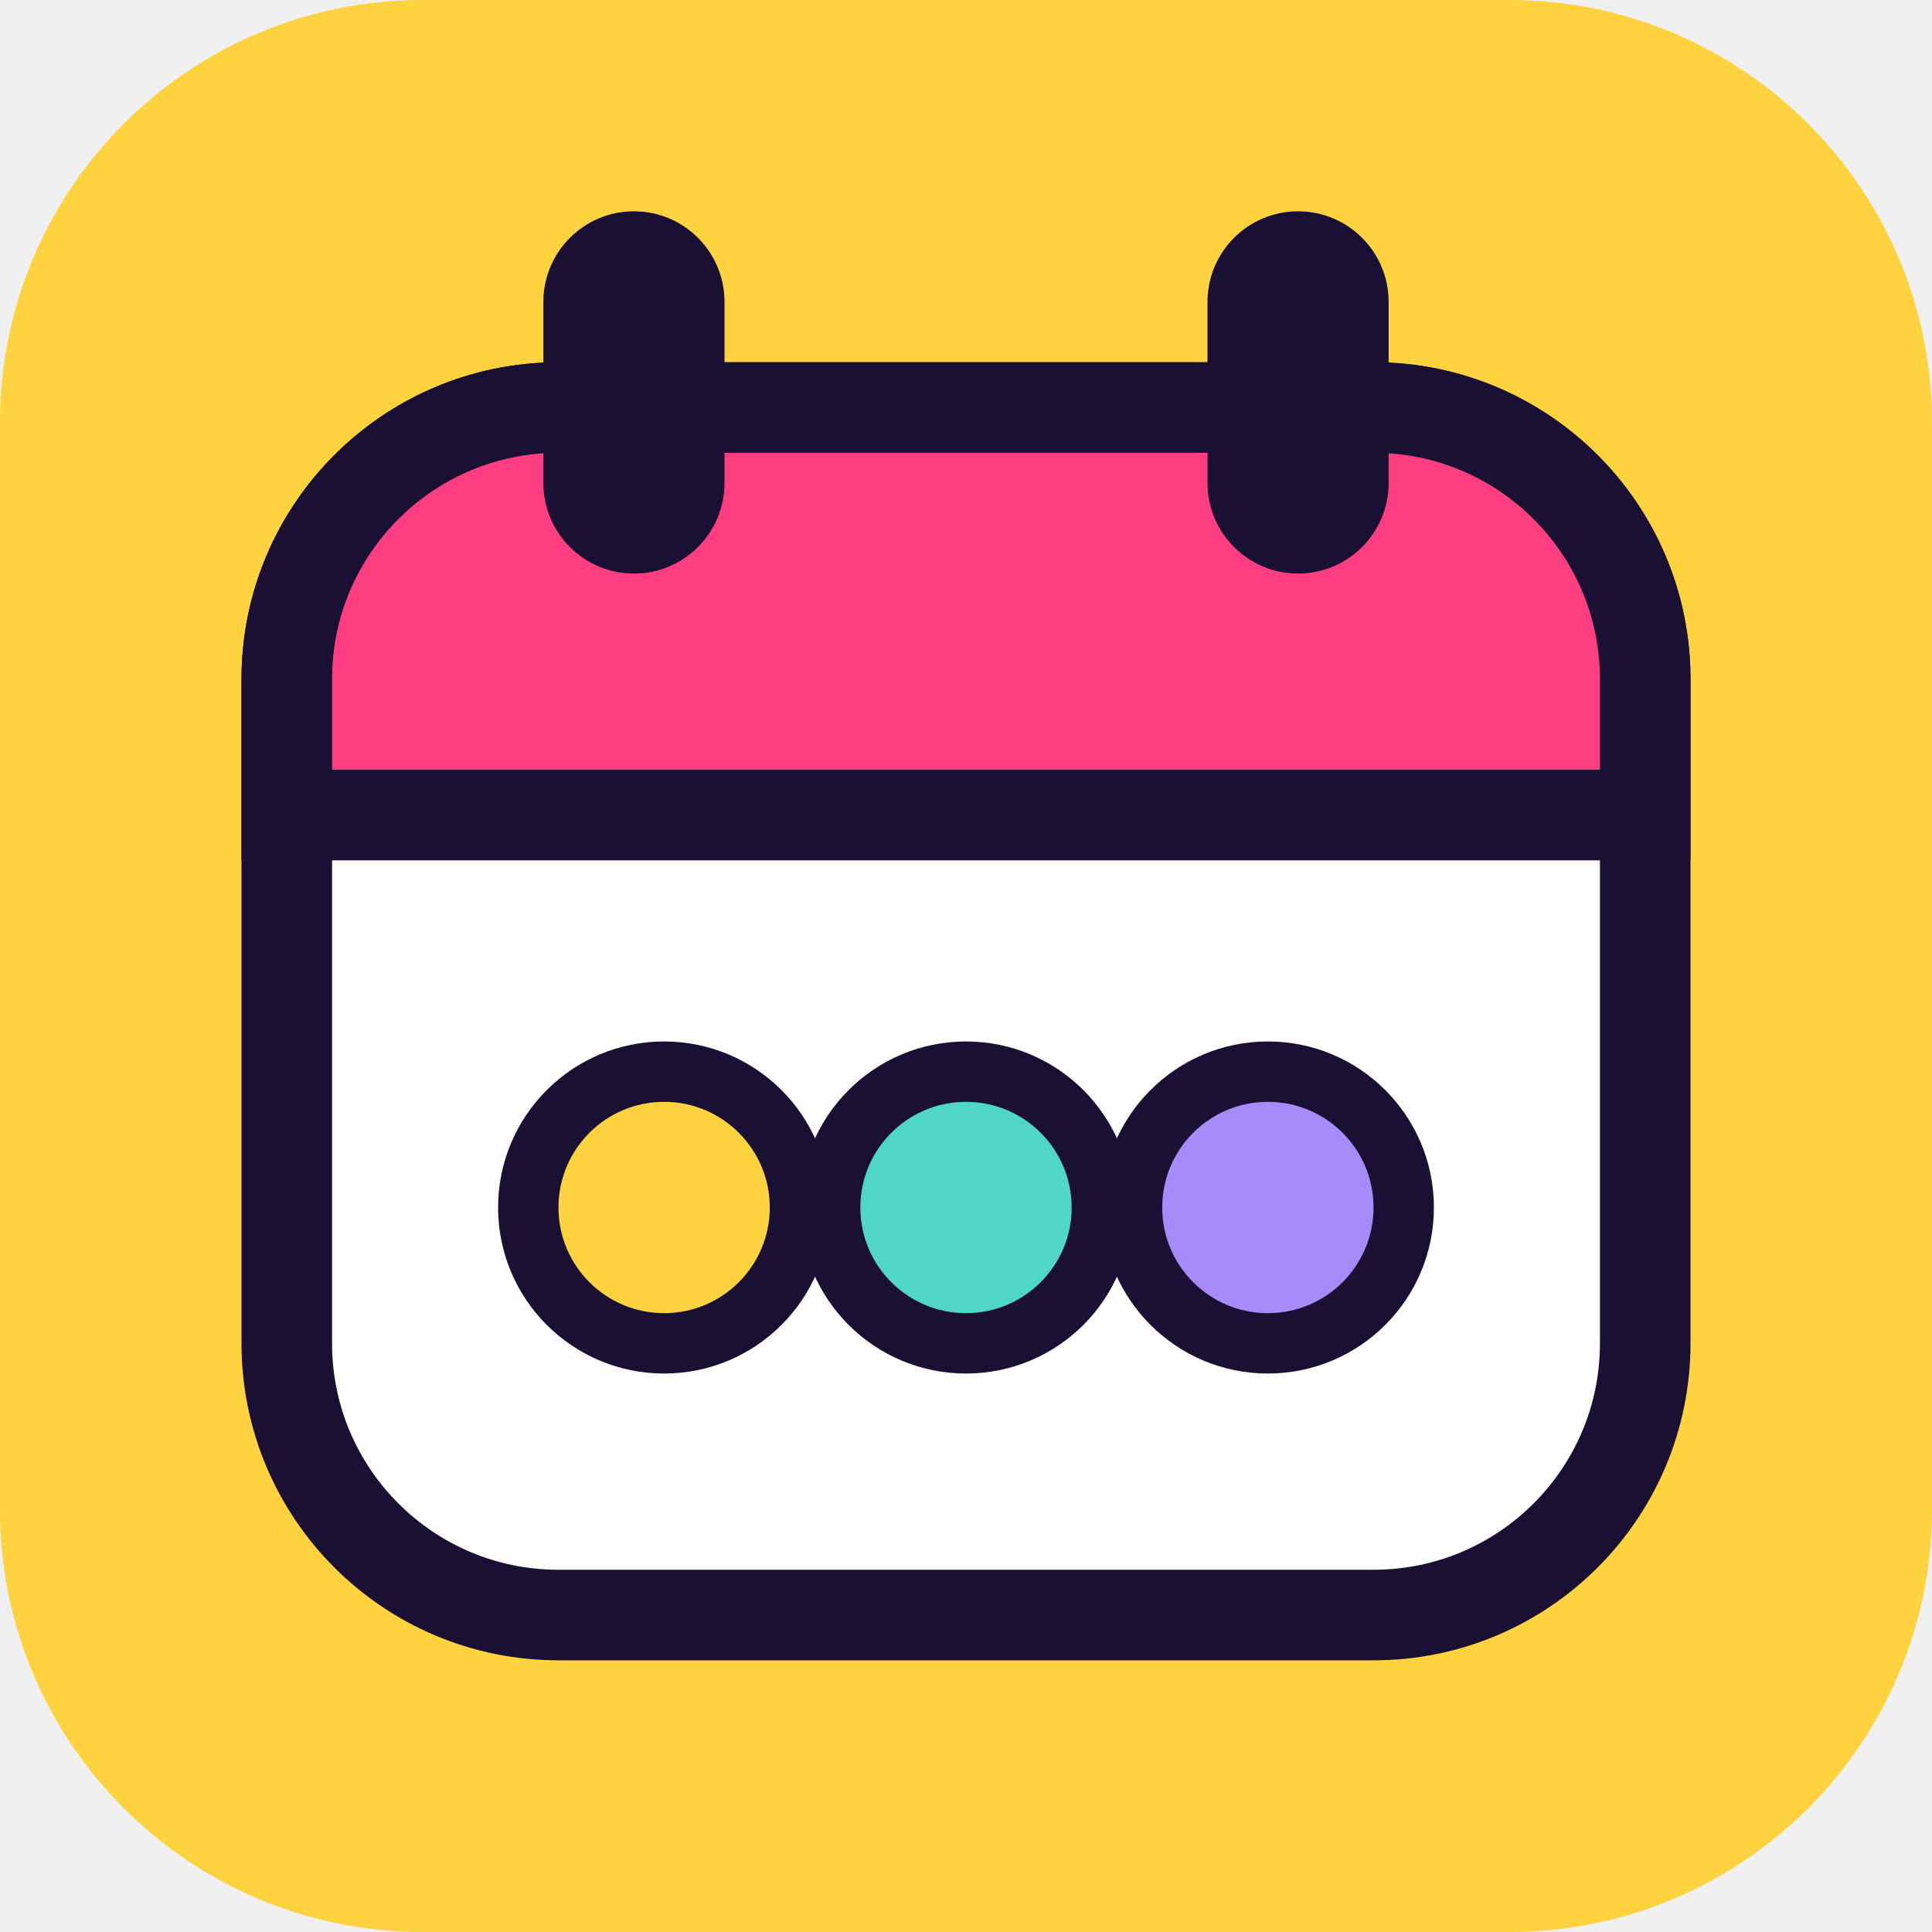
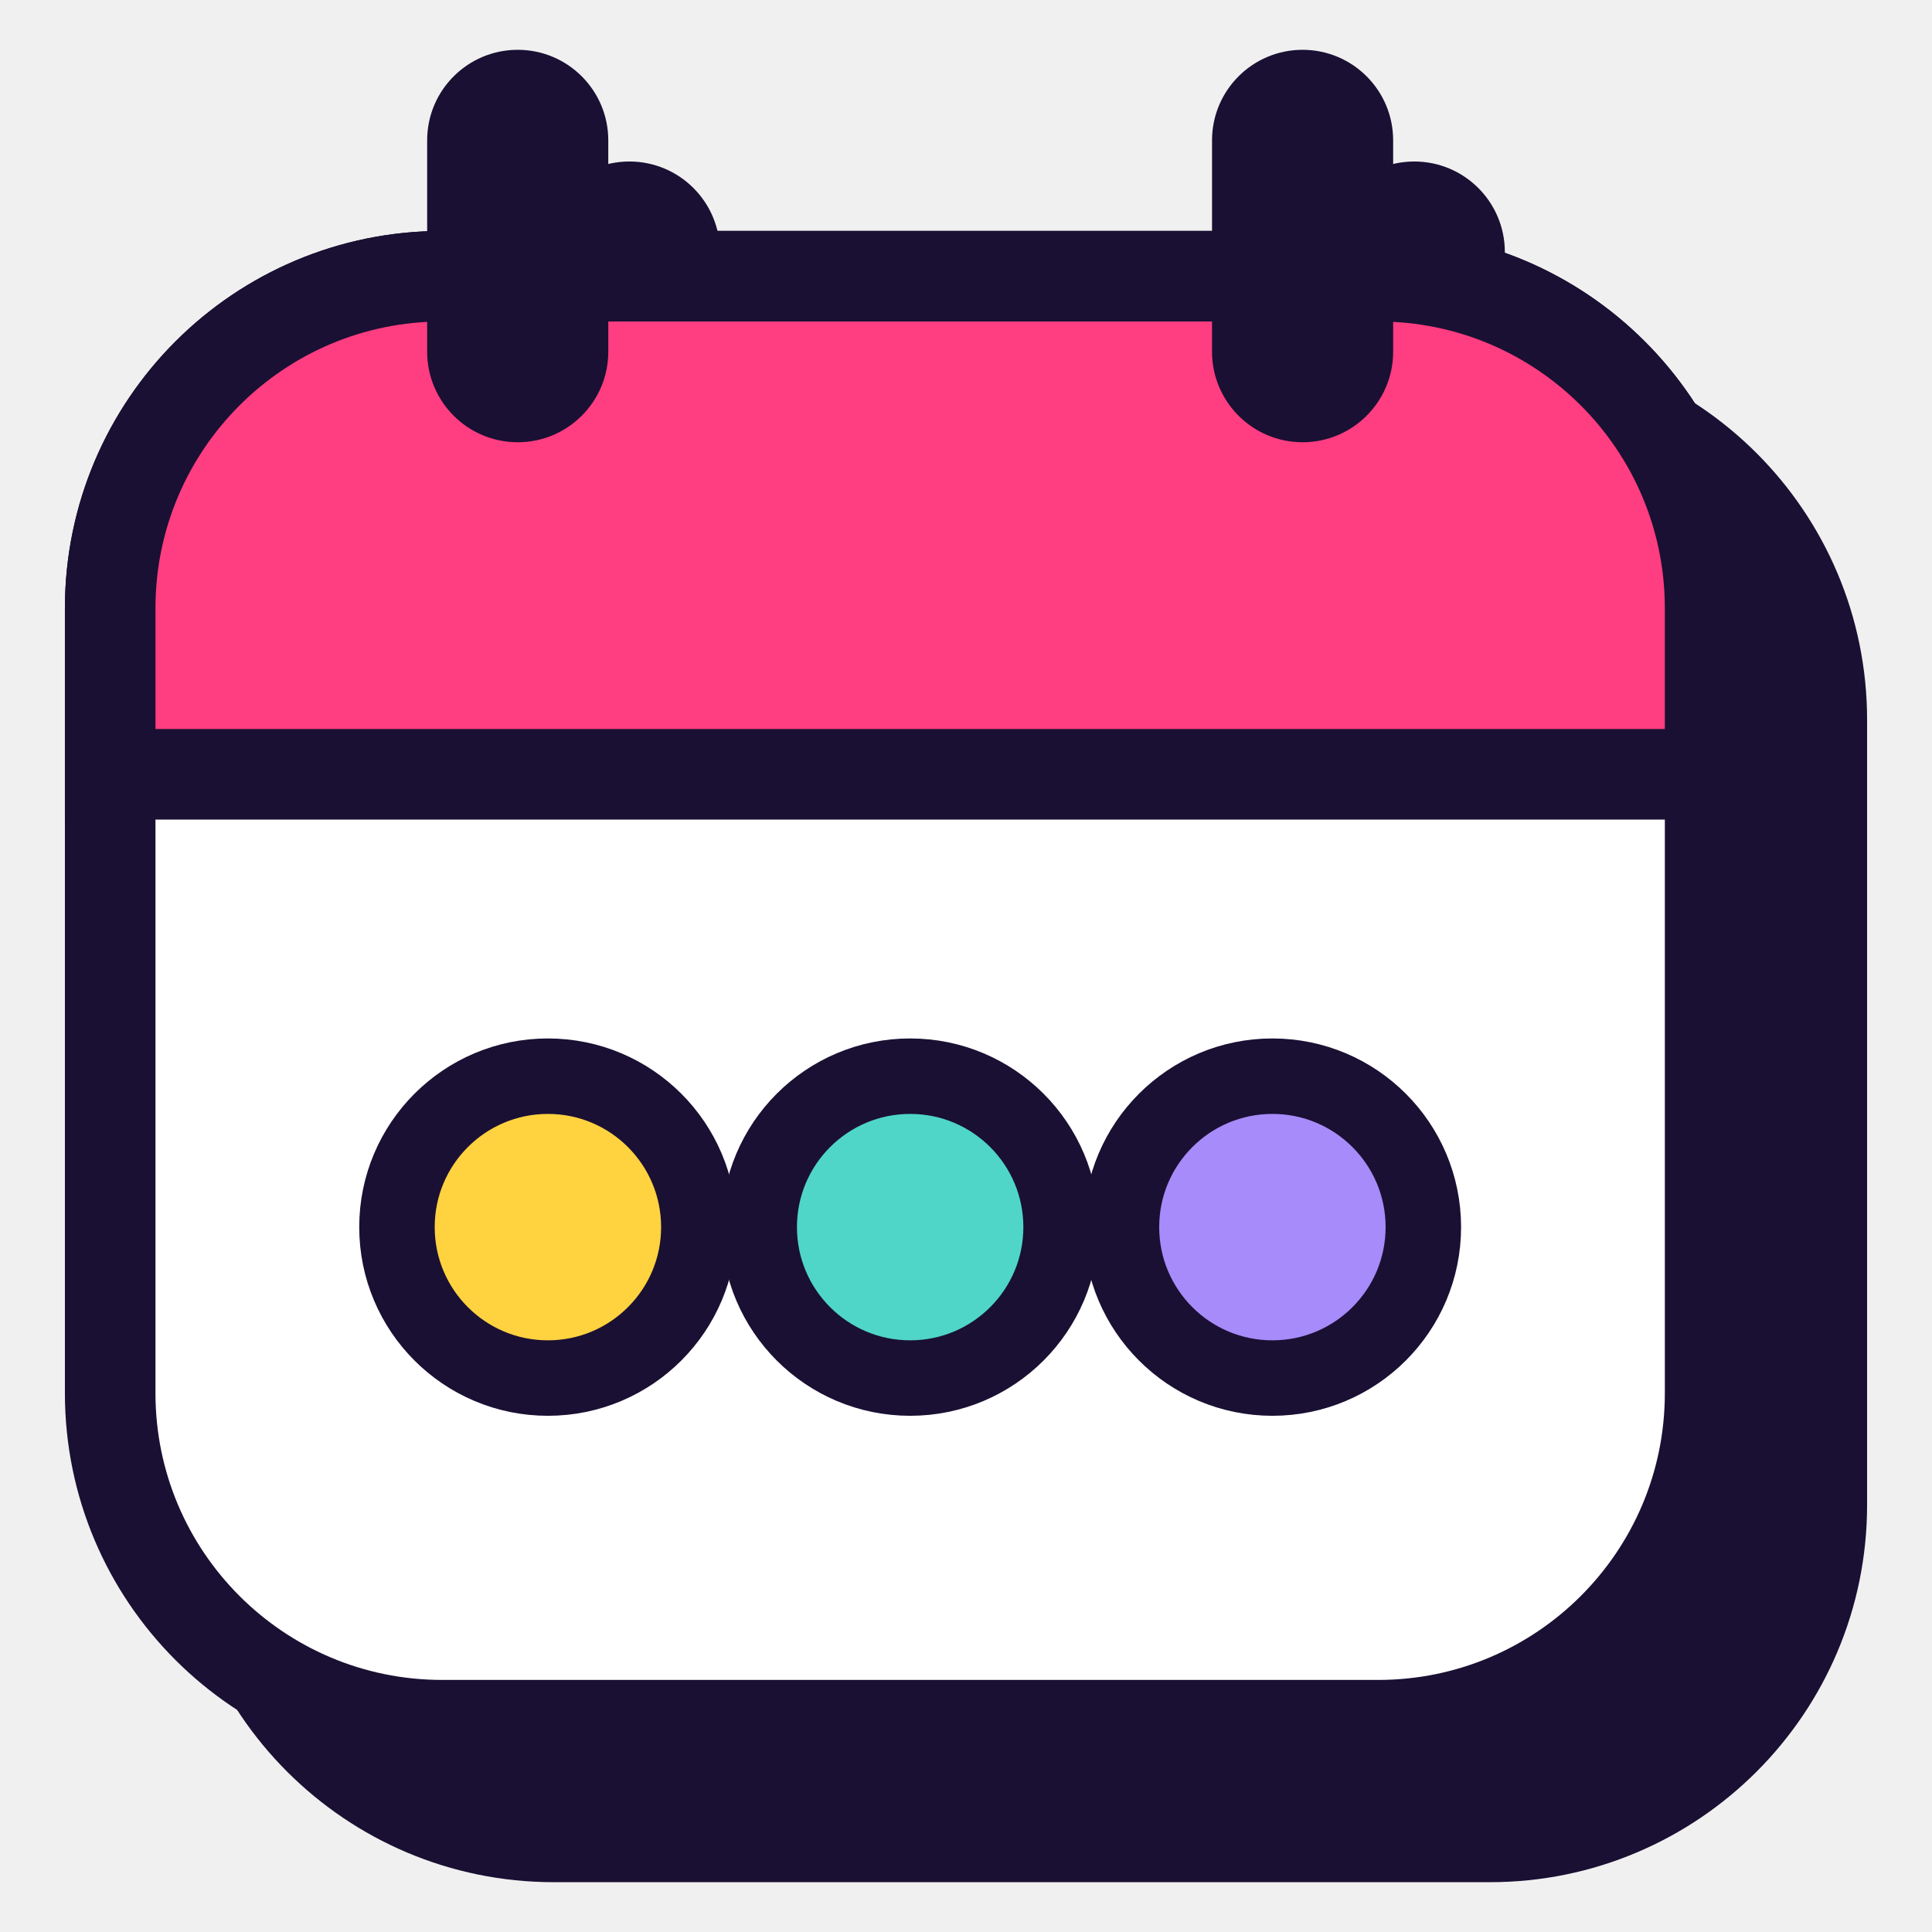
- <svg xmlns="http://www.w3.org/2000/svg" viewBox="0 0 64 64">
-   <rect width="64" height="64" rx="14" fill="#ffd23f" />
-   <rect x="9.5" y="13.5" width="45" height="40" rx="9" fill="#fff" stroke="#1a1033" stroke-width="3" />
-   <path d="M9.5 27V22.5a9 9 0 0 1 9-9h27a9 9 0 0 1 9 9V27z" fill="#ff3d81" stroke="#1a1033" stroke-width="3" />
-   <circle cx="22" cy="40" r="4.5" fill="#ffd23f" stroke="#1a1033" stroke-width="2" />
-   <circle cx="32" cy="40" r="4.5" fill="#4fd6c8" stroke="#1a1033" stroke-width="2" />
-   <circle cx="42" cy="40" r="4.5" fill="#a78bfa" stroke="#1a1033" stroke-width="2" />
-   <rect x="18" y="7" width="6" height="12" rx="3" fill="#1a1033" />
-   <rect x="40" y="7" width="6" height="12" rx="3" fill="#1a1033" />
+ <svg xmlns="http://www.w3.org/2000/svg" viewBox="1.85 0.35 64 64">
+   <g transform="translate(3.7 3.7)" fill="#1a1033">
+     <rect x="4" y="8" width="56" height="51" rx="12.5" />
+     <rect x="16" y="2" width="6" height="13" rx="3" />
+     <rect x="42" y="2" width="6" height="13" rx="3" />
+   </g>
+   <rect x="5.5" y="9.5" width="53" height="48" rx="11" fill="#fff" stroke="#1a1033" stroke-width="3" />
+   <path d="M5.5 26V20.5a11 11 0 0 1 11-11h31a11 11 0 0 1 11 11V26z" fill="#ff3d81" stroke="#1a1033" stroke-width="3" />
+   <circle cx="20" cy="41" r="5" fill="#ffd23f" stroke="#1a1033" stroke-width="2.5" />
+   <circle cx="32" cy="41" r="5" fill="#4fd6c8" stroke="#1a1033" stroke-width="2.5" />
+   <circle cx="44" cy="41" r="5" fill="#a78bfa" stroke="#1a1033" stroke-width="2.5" />
+   <rect x="16" y="2" width="6" height="13" rx="3" fill="#1a1033" />
+   <rect x="42" y="2" width="6" height="13" rx="3" fill="#1a1033" />
</svg>
